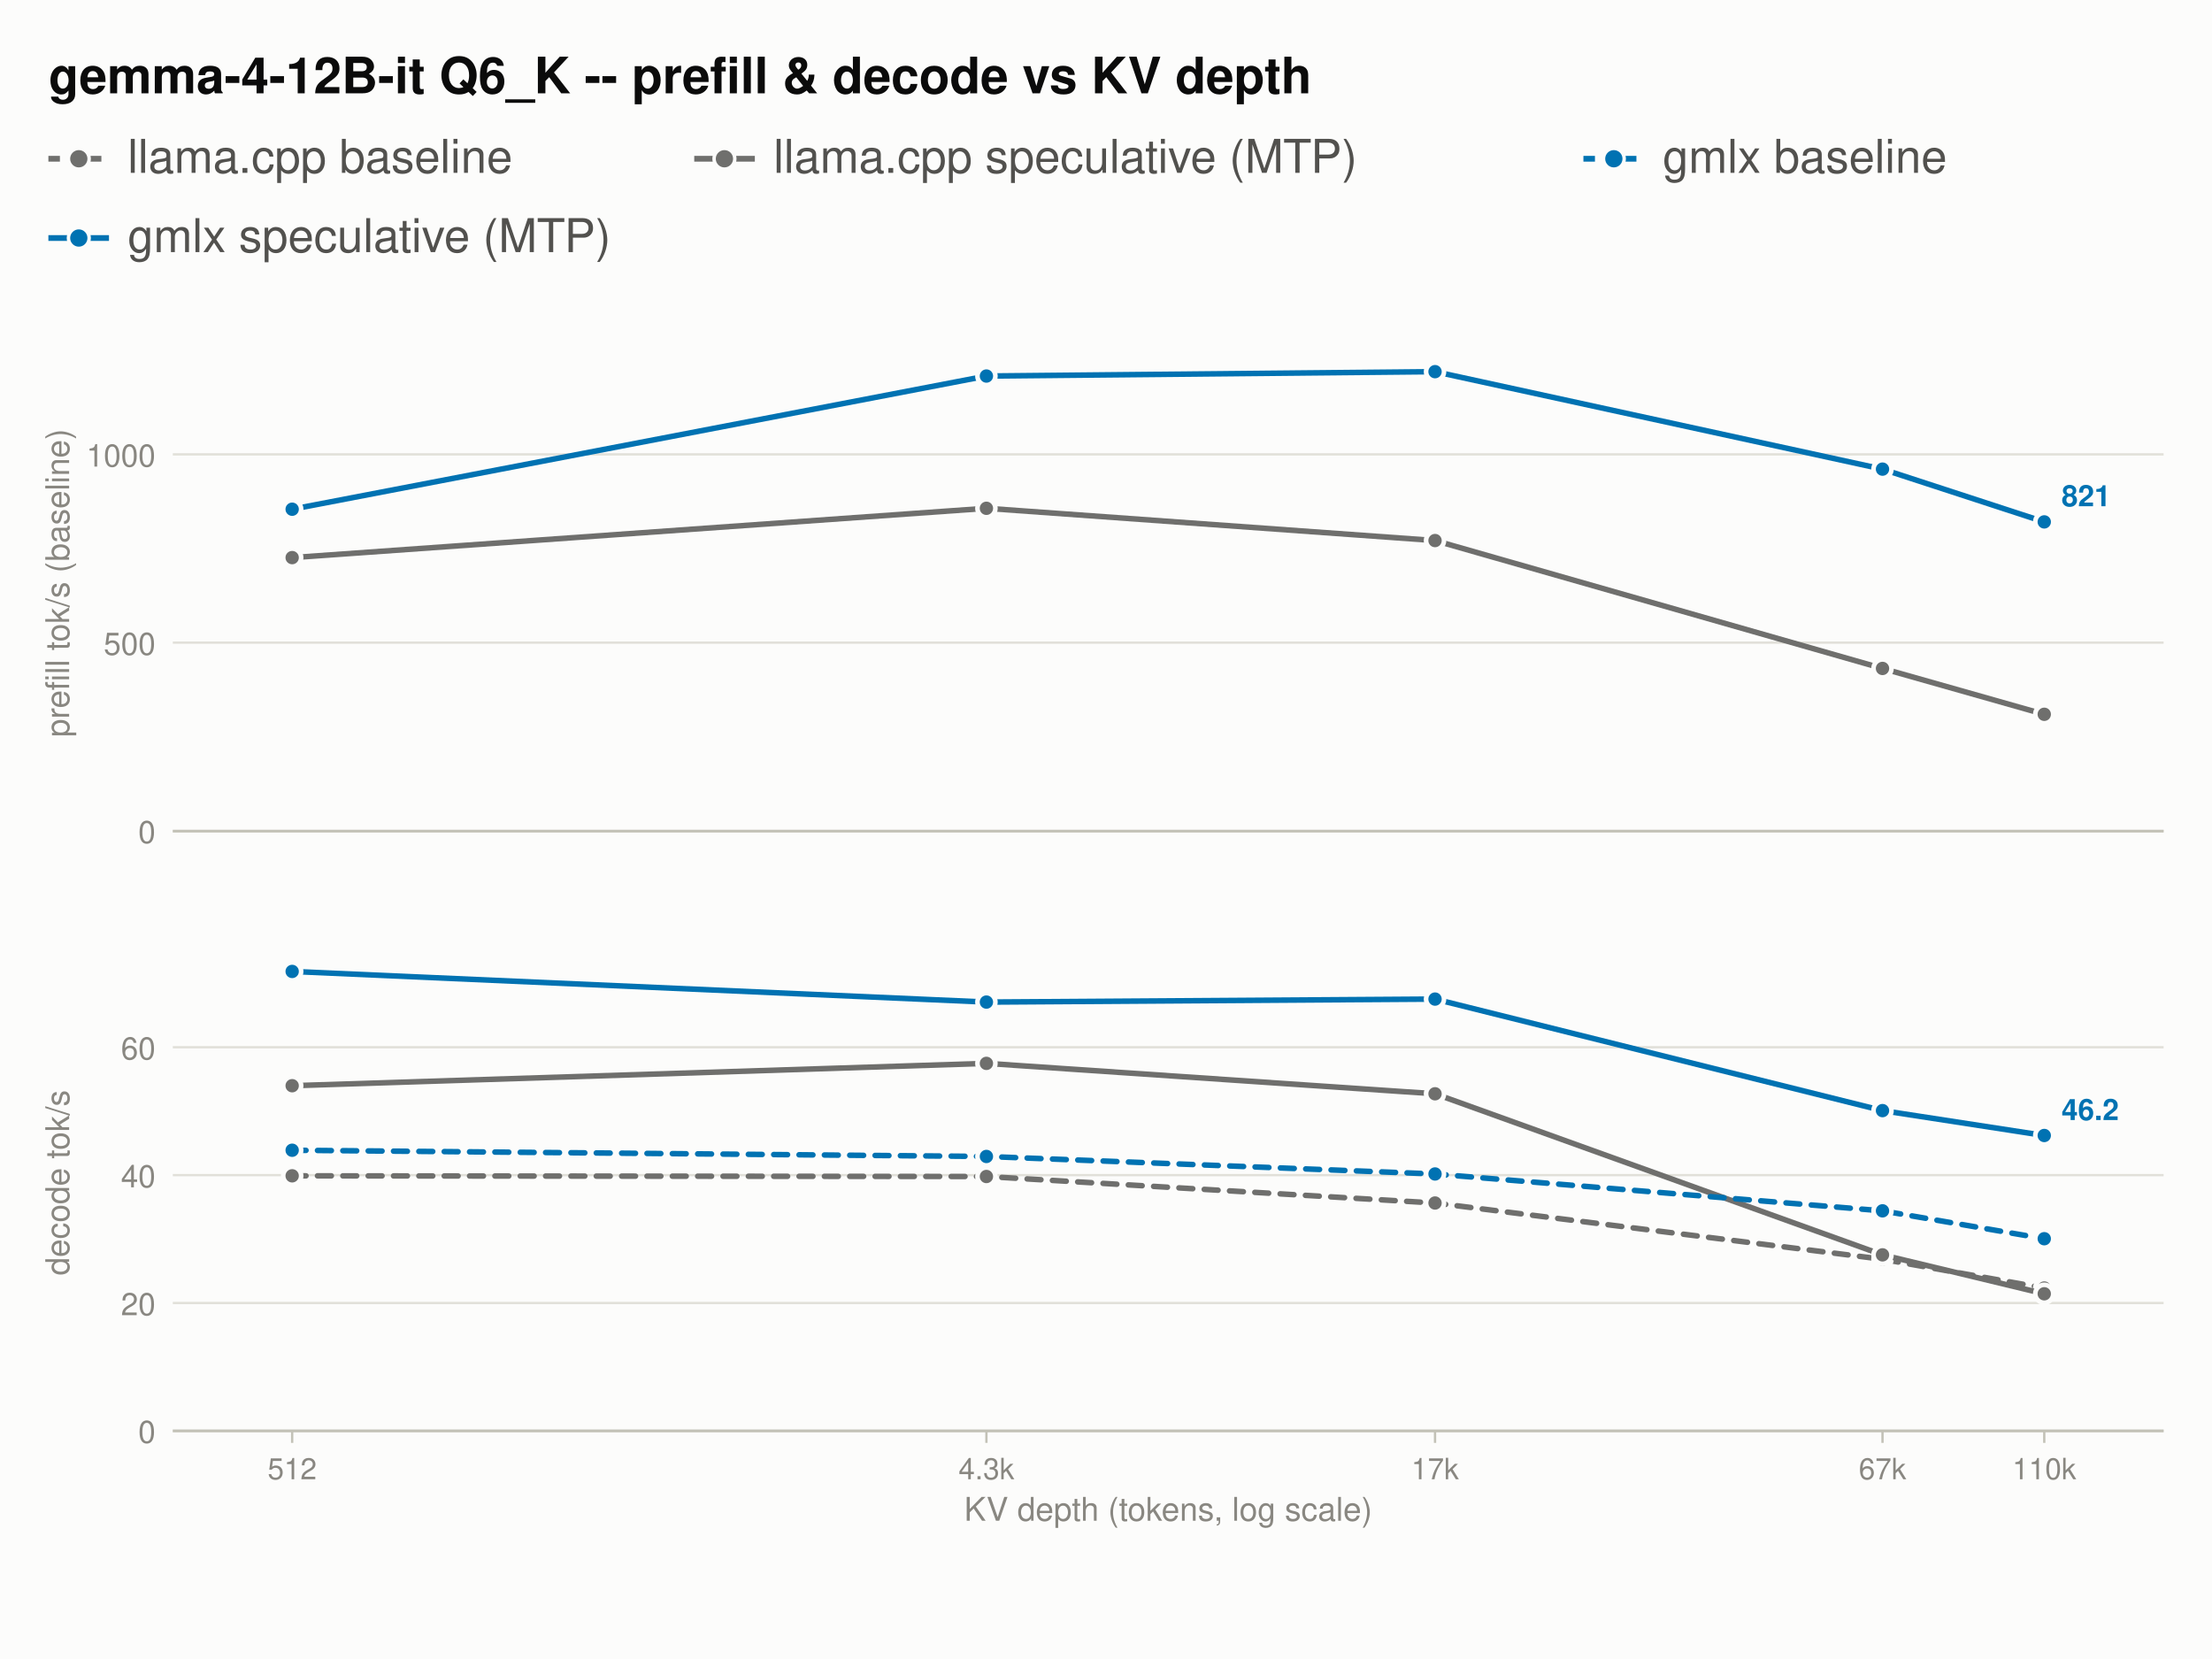
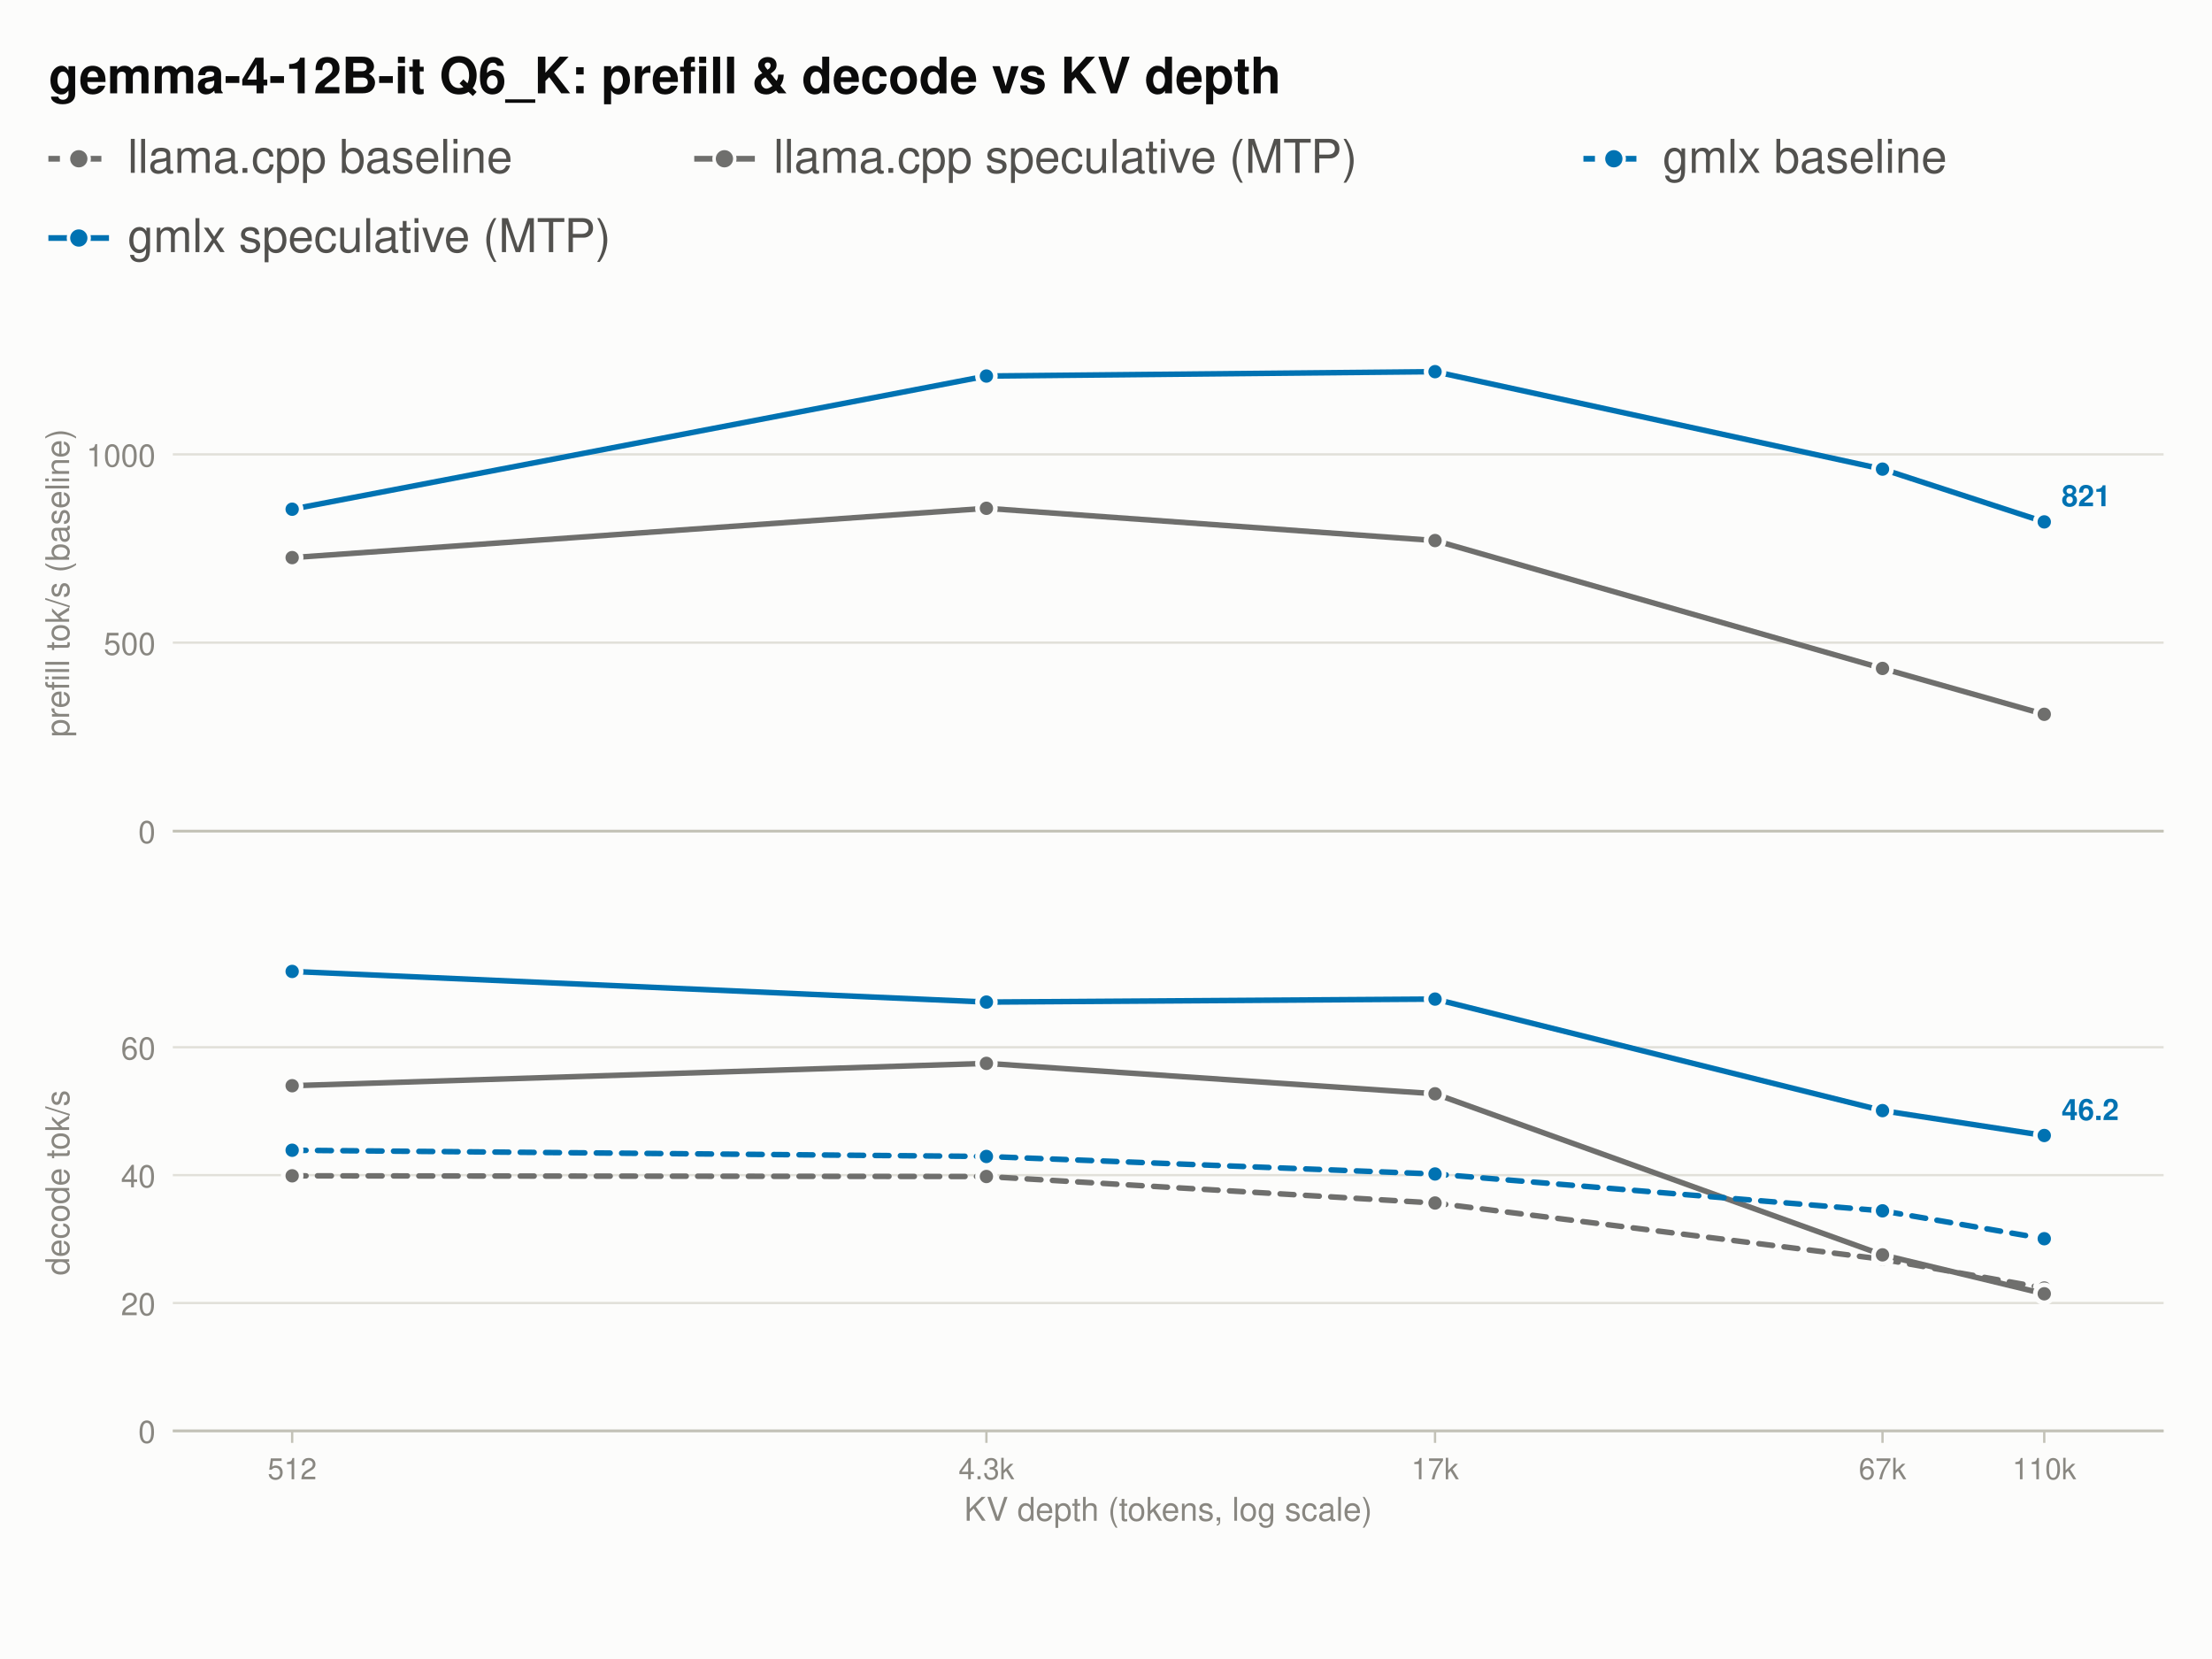
<svg xmlns="http://www.w3.org/2000/svg" width="960" height="720" viewBox="0 0 960 720" font-family="system-ui, -apple-system, 'Segoe UI', Helvetica, Arial, sans-serif">
  <rect x="0" y="0" width="960" height="720" fill="#fcfcfb" />
-   <text x="21.0" y="40.5" font-size="21.8" fill="#0b0b0b" font-weight="600">gemma-4-12B-it Q6_K -- prefill &amp; decode vs KV depth</text>
+   <text x="21.0" y="40.5" font-size="21.8" fill="#0b0b0b" font-weight="600">gemma-4-12B-it Q6_K: prefill &amp; decode vs KV depth</text>
  <line x1="21.0" y1="68.9" x2="47.3" y2="68.9" stroke="#6f6f6d" stroke-width="2.5" stroke-dasharray="5,4" />
  <circle cx="34.2" cy="68.9" r="4.5" fill="#6f6f6d" stroke="#fcfcfb" stroke-width="1.5" />
  <text x="55.4" y="75.0" font-size="20.2" fill="#52514e">llama.cpp baseline</text>
  <line x1="301.3" y1="68.9" x2="327.6" y2="68.9" stroke="#6f6f6d" stroke-width="2.5" />
  <circle cx="314.4" cy="68.9" r="4.5" fill="#6f6f6d" stroke="#fcfcfb" stroke-width="1.5" />
  <text x="335.7" y="75.0" font-size="20.2" fill="#52514e">llama.cpp speculative (MTP)</text>
  <line x1="687.2" y1="68.9" x2="713.5" y2="68.9" stroke="#0072b2" stroke-width="2.5" stroke-dasharray="5,4" />
  <circle cx="700.4" cy="68.9" r="4.5" fill="#0072b2" stroke="#fcfcfb" stroke-width="1.5" />
  <text x="721.6" y="75.0" font-size="20.2" fill="#52514e">gmlx baseline</text>
  <line x1="21.0" y1="103.3" x2="47.3" y2="103.3" stroke="#0072b2" stroke-width="2.5" />
  <circle cx="34.2" cy="103.3" r="4.5" fill="#0072b2" stroke="#fcfcfb" stroke-width="1.5" />
  <text x="55.4" y="109.4" font-size="20.2" fill="#52514e">gmlx speculative (MTP)</text>
  <line x1="75.0" y1="360.7" x2="939.0" y2="360.7" stroke="#e1e0d9" stroke-width="1.0" />
  <text x="67.5" y="365.9" font-size="13.5" fill="#898781" text-anchor="end" style="font-variant-numeric: tabular-nums">0</text>
  <line x1="75.0" y1="278.9" x2="939.0" y2="278.9" stroke="#e1e0d9" stroke-width="1.0" />
  <text x="67.5" y="284.2" font-size="13.5" fill="#898781" text-anchor="end" style="font-variant-numeric: tabular-nums">500</text>
  <line x1="75.0" y1="197.2" x2="939.0" y2="197.2" stroke="#e1e0d9" stroke-width="1.0" />
  <text x="67.5" y="202.5" font-size="13.5" fill="#898781" text-anchor="end" style="font-variant-numeric: tabular-nums">1000</text>
  <line x1="75.0" y1="360.7" x2="939.0" y2="360.7" stroke="#c3c2b7" stroke-width="1.2" />
  <line x1="126.8" y1="360.7" x2="126.8" y2="360.7" stroke="#c3c2b7" stroke-width="1.0" />
  <line x1="428.1" y1="360.7" x2="428.1" y2="360.7" stroke="#c3c2b7" stroke-width="1.0" />
  <line x1="622.8" y1="360.7" x2="622.8" y2="360.7" stroke="#c3c2b7" stroke-width="1.0" />
  <line x1="817.0" y1="360.7" x2="817.0" y2="360.7" stroke="#c3c2b7" stroke-width="1.0" />
  <line x1="887.2" y1="360.7" x2="887.2" y2="360.7" stroke="#c3c2b7" stroke-width="1.0" />
  <path d="M126.8,242.0 L428.1,220.6 L622.8,234.6 L817.0,290.1 L887.2,310.0" fill="none" stroke="#6f6f6d" stroke-width="2.4" stroke-linejoin="round" stroke-linecap="round" />
  <circle cx="126.8" cy="242.0" r="3.9" fill="#6f6f6d" stroke="#fcfcfb" stroke-width="2.0" />
  <circle cx="428.1" cy="220.6" r="3.9" fill="#6f6f6d" stroke="#fcfcfb" stroke-width="2.0" />
  <circle cx="622.8" cy="234.6" r="3.9" fill="#6f6f6d" stroke="#fcfcfb" stroke-width="2.0" />
  <circle cx="817.0" cy="290.1" r="3.9" fill="#6f6f6d" stroke="#fcfcfb" stroke-width="2.0" />
  <circle cx="887.2" cy="310.0" r="3.9" fill="#6f6f6d" stroke="#fcfcfb" stroke-width="2.0" />
  <path d="M126.8,221.0 L428.1,163.2 L622.8,161.3 L817.0,203.6 L887.2,226.5" fill="none" stroke="#0072b2" stroke-width="2.4" stroke-linejoin="round" stroke-linecap="round" />
  <circle cx="126.8" cy="221.0" r="3.9" fill="#0072b2" stroke="#fcfcfb" stroke-width="2.0" />
  <circle cx="428.1" cy="163.2" r="3.9" fill="#0072b2" stroke="#fcfcfb" stroke-width="2.0" />
  <circle cx="622.8" cy="161.3" r="3.9" fill="#0072b2" stroke="#fcfcfb" stroke-width="2.0" />
  <circle cx="817.0" cy="203.6" r="3.9" fill="#0072b2" stroke="#fcfcfb" stroke-width="2.0" />
  <circle cx="887.2" cy="226.5" r="3.9" fill="#0072b2" stroke="#fcfcfb" stroke-width="2.0" />
  <text x="894.7" y="219.7" font-size="12.8" fill="#0072b2" font-weight="600" style="font-variant-numeric: tabular-nums">821</text>
  <text x="30.0" y="253.0" font-size="14.2" fill="#898781" text-anchor="middle" transform="rotate(-90.0 30.0 253.0)">prefill tok/s (baseline)</text>
  <line x1="75.0" y1="621.0" x2="939.0" y2="621.0" stroke="#e1e0d9" stroke-width="1.0" />
  <text x="67.5" y="626.2" font-size="13.5" fill="#898781" text-anchor="end" style="font-variant-numeric: tabular-nums">0</text>
  <line x1="75.0" y1="565.5" x2="939.0" y2="565.5" stroke="#e1e0d9" stroke-width="1.0" />
  <text x="67.5" y="570.8" font-size="13.5" fill="#898781" text-anchor="end" style="font-variant-numeric: tabular-nums">20</text>
  <line x1="75.0" y1="510.0" x2="939.0" y2="510.0" stroke="#e1e0d9" stroke-width="1.0" />
  <text x="67.5" y="515.3" font-size="13.5" fill="#898781" text-anchor="end" style="font-variant-numeric: tabular-nums">40</text>
  <line x1="75.0" y1="454.5" x2="939.0" y2="454.5" stroke="#e1e0d9" stroke-width="1.0" />
  <text x="67.5" y="459.8" font-size="13.5" fill="#898781" text-anchor="end" style="font-variant-numeric: tabular-nums">60</text>
  <line x1="75.0" y1="621.0" x2="939.0" y2="621.0" stroke="#c3c2b7" stroke-width="1.2" />
  <line x1="126.8" y1="621.0" x2="126.8" y2="626.2" stroke="#c3c2b7" stroke-width="1.0" />
  <text x="126.8" y="642.0" font-size="12.8" fill="#898781" text-anchor="middle" style="font-variant-numeric: tabular-nums">512</text>
  <line x1="428.1" y1="621.0" x2="428.1" y2="626.2" stroke="#c3c2b7" stroke-width="1.0" />
  <text x="428.1" y="642.0" font-size="12.8" fill="#898781" text-anchor="middle" style="font-variant-numeric: tabular-nums">4.3k</text>
  <line x1="622.8" y1="621.0" x2="622.8" y2="626.2" stroke="#c3c2b7" stroke-width="1.0" />
  <text x="622.8" y="642.0" font-size="12.8" fill="#898781" text-anchor="middle" style="font-variant-numeric: tabular-nums">17k</text>
  <line x1="817.0" y1="621.0" x2="817.0" y2="626.2" stroke="#c3c2b7" stroke-width="1.0" />
  <text x="817.0" y="642.0" font-size="12.8" fill="#898781" text-anchor="middle" style="font-variant-numeric: tabular-nums">67k</text>
  <line x1="887.2" y1="621.0" x2="887.2" y2="626.2" stroke="#c3c2b7" stroke-width="1.0" />
  <text x="887.2" y="642.0" font-size="12.8" fill="#898781" text-anchor="middle" style="font-variant-numeric: tabular-nums">110k</text>
  <path d="M126.8,510.3 L428.1,510.6 L622.8,522.1 L817.0,546.5 L887.2,559.0" fill="none" stroke="#6f6f6d" stroke-width="2.4" stroke-dasharray="6,5" stroke-linejoin="round" stroke-linecap="round" />
  <circle cx="126.8" cy="510.3" r="3.9" fill="#6f6f6d" stroke="#fcfcfb" stroke-width="2.0" />
  <circle cx="428.1" cy="510.6" r="3.9" fill="#6f6f6d" stroke="#fcfcfb" stroke-width="2.0" />
  <circle cx="622.8" cy="522.1" r="3.9" fill="#6f6f6d" stroke="#fcfcfb" stroke-width="2.0" />
  <circle cx="817.0" cy="546.5" r="3.9" fill="#6f6f6d" stroke="#fcfcfb" stroke-width="2.0" />
  <circle cx="887.2" cy="559.0" r="3.9" fill="#6f6f6d" stroke="#fcfcfb" stroke-width="2.0" />
  <path d="M126.8,471.2 L428.1,461.5 L622.8,474.7 L817.0,544.6 L887.2,561.5" fill="none" stroke="#6f6f6d" stroke-width="2.4" stroke-linejoin="round" stroke-linecap="round" />
  <circle cx="126.8" cy="471.2" r="3.9" fill="#6f6f6d" stroke="#fcfcfb" stroke-width="2.0" />
  <circle cx="428.1" cy="461.5" r="3.9" fill="#6f6f6d" stroke="#fcfcfb" stroke-width="2.0" />
  <circle cx="622.8" cy="474.7" r="3.9" fill="#6f6f6d" stroke="#fcfcfb" stroke-width="2.0" />
  <circle cx="817.0" cy="544.6" r="3.9" fill="#6f6f6d" stroke="#fcfcfb" stroke-width="2.0" />
  <circle cx="887.2" cy="561.5" r="3.9" fill="#6f6f6d" stroke="#fcfcfb" stroke-width="2.0" />
  <path d="M126.8,499.2 L428.1,501.9 L622.8,509.5 L817.0,525.5 L887.2,537.6" fill="none" stroke="#0072b2" stroke-width="2.4" stroke-dasharray="6,5" stroke-linejoin="round" stroke-linecap="round" />
  <circle cx="126.8" cy="499.2" r="3.9" fill="#0072b2" stroke="#fcfcfb" stroke-width="2.0" />
  <circle cx="428.1" cy="501.9" r="3.9" fill="#0072b2" stroke="#fcfcfb" stroke-width="2.0" />
  <circle cx="622.8" cy="509.5" r="3.9" fill="#0072b2" stroke="#fcfcfb" stroke-width="2.0" />
  <circle cx="817.0" cy="525.5" r="3.9" fill="#0072b2" stroke="#fcfcfb" stroke-width="2.0" />
  <circle cx="887.2" cy="537.6" r="3.9" fill="#0072b2" stroke="#fcfcfb" stroke-width="2.0" />
  <path d="M126.8,421.6 L428.1,434.9 L622.8,433.6 L817.0,482.0 L887.2,492.8" fill="none" stroke="#0072b2" stroke-width="2.4" stroke-linejoin="round" stroke-linecap="round" />
  <circle cx="126.8" cy="421.6" r="3.9" fill="#0072b2" stroke="#fcfcfb" stroke-width="2.0" />
  <circle cx="428.1" cy="434.9" r="3.9" fill="#0072b2" stroke="#fcfcfb" stroke-width="2.0" />
  <circle cx="622.8" cy="433.6" r="3.9" fill="#0072b2" stroke="#fcfcfb" stroke-width="2.0" />
  <circle cx="817.0" cy="482.0" r="3.9" fill="#0072b2" stroke="#fcfcfb" stroke-width="2.0" />
  <circle cx="887.2" cy="492.8" r="3.9" fill="#0072b2" stroke="#fcfcfb" stroke-width="2.0" />
  <text x="894.7" y="486.1" font-size="12.8" fill="#0072b2" font-weight="600" style="font-variant-numeric: tabular-nums">46.2</text>
  <text x="30.0" y="513.3" font-size="14.2" fill="#898781" text-anchor="middle" transform="rotate(-90.0 30.0 513.3)">decode tok/s</text>
  <text x="507.0" y="660.0" font-size="14.2" fill="#898781" text-anchor="middle">KV depth (tokens, log scale)</text>
</svg>
